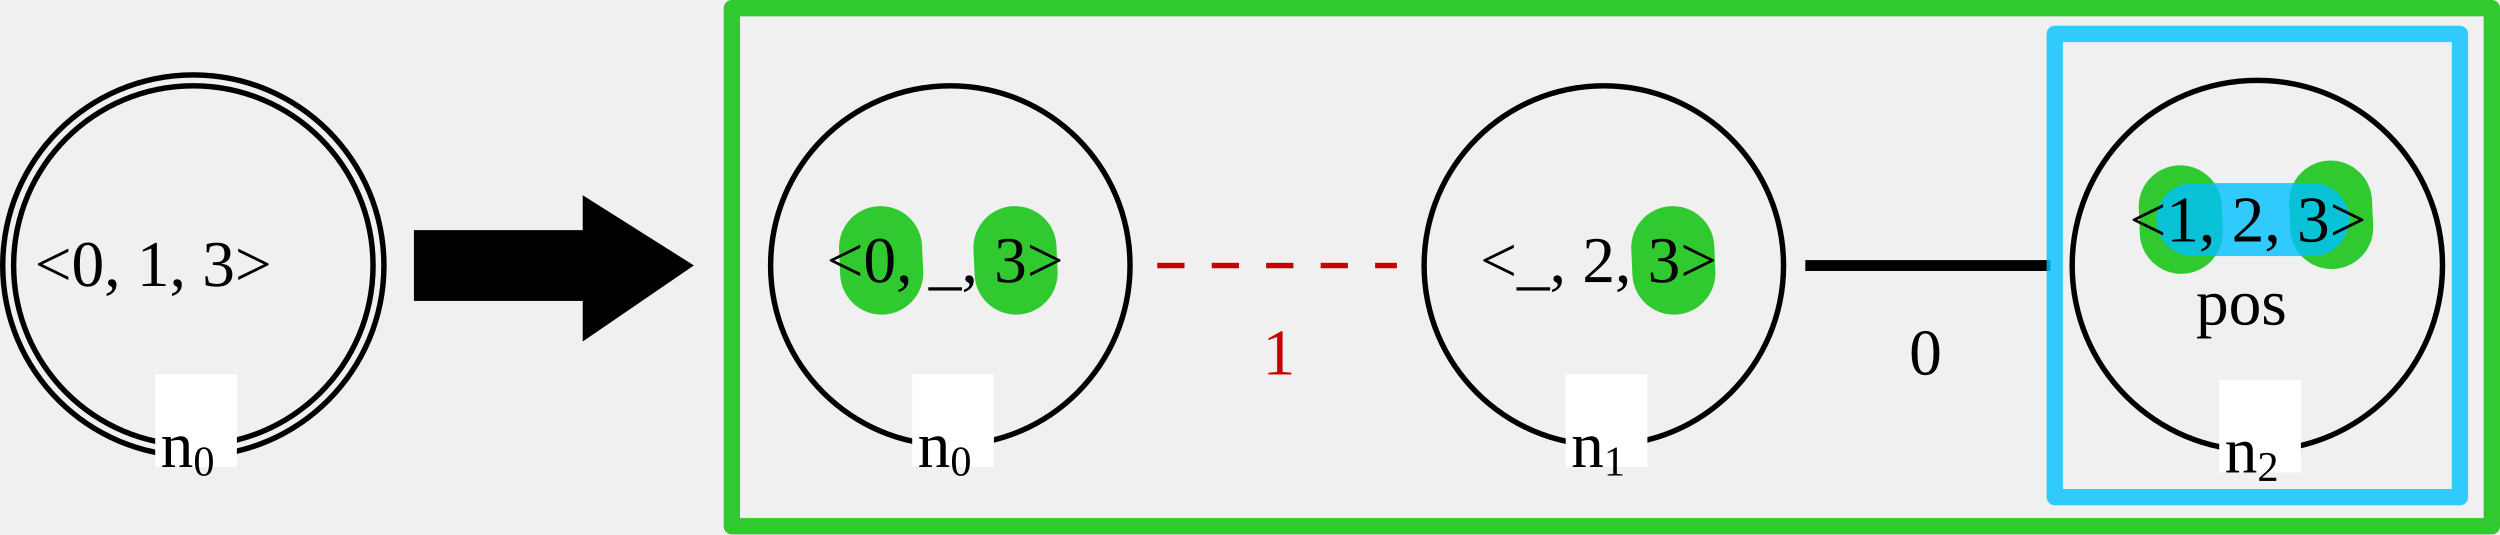
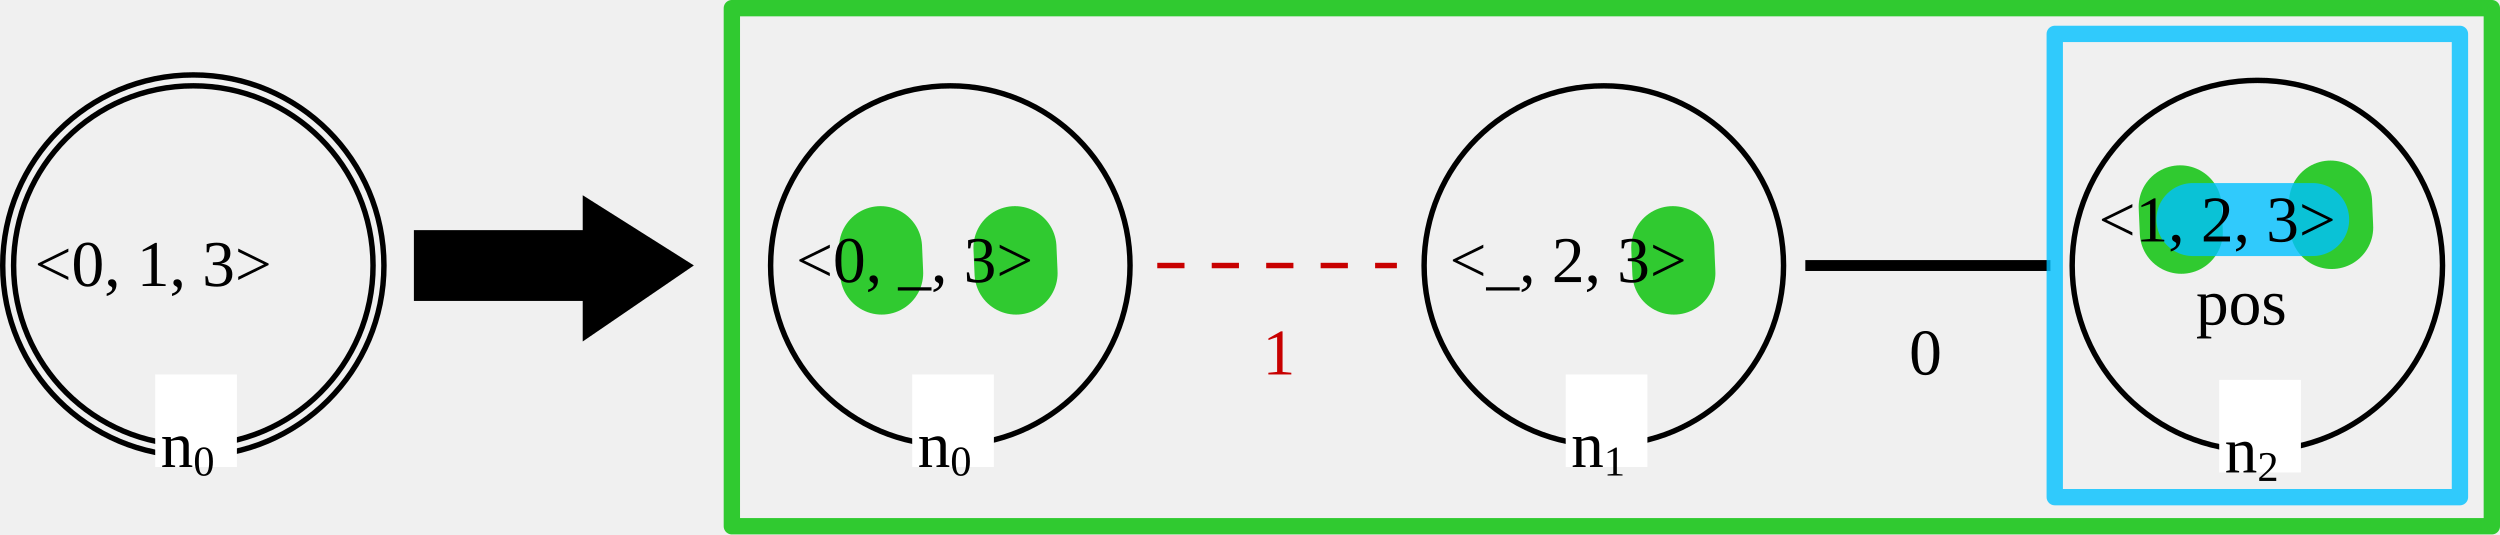
<svg xmlns="http://www.w3.org/2000/svg" version="1.1" font="Noto Sans Regular" font-size="12px" width="459.057" height="98.134" id="svg161">
  <defs id="defs165" />
  <path style="fill:none;fill-opacity:0.698;stroke:#00c000;stroke-width:15.25;stroke-linecap:round;stroke-linejoin:round;stroke-dasharray:none;stroke-opacity:0.8;stop-color:#000000" d="m 161.689,45.475 0.206,4.667" id="path9783-6-7" />
  <path style="fill:none;fill-opacity:0.698;stroke:#00c000;stroke-width:15.25;stroke-linecap:round;stroke-linejoin:round;stroke-dasharray:none;stroke-opacity:0.8;stop-color:#000000" d="m 186.369,45.475 0.206,4.667" id="path9783-6-7-3" />
  <path style="fill:none;fill-opacity:0.698;stroke:#00c000;stroke-width:15.25;stroke-linecap:round;stroke-linejoin:round;stroke-dasharray:none;stroke-opacity:0.8;stop-color:#000000" d="m 307.157,45.475 0.206,4.667" id="path9783-6-7-6" />
  <path style="fill:none;fill-opacity:0.698;stroke:#00c000;stroke-width:15.25;stroke-linecap:round;stroke-linejoin:round;stroke-dasharray:none;stroke-opacity:0.8;stop-color:#000000" d="m 427.945,37.105 0.206,4.667" id="path9783-6-7-1" />
  <path style="fill:none;fill-opacity:0.698;stroke:#00c000;stroke-width:15.25;stroke-linecap:round;stroke-linejoin:round;stroke-dasharray:none;stroke-opacity:0.8;stop-color:#000000" d="m 400.333,37.982 0.206,4.667" id="path9783-6" />
  <path style="opacity:1;mix-blend-mode:normal;fill:none;fill-opacity:0.698;stroke:#00c0ff;stroke-width:13.405;stroke-linecap:round;stroke-linejoin:round;stroke-dasharray:none;stroke-opacity:0.8;stop-color:#000000" d="m 402.667,40.315 h 21.991" id="path9617" />
  <circle id="LGn0_0" cx="35.5" cy="48.757" fill="none" stroke="#000000" stroke-width="1" stroke-linecap="square" style="fill:none;fill-opacity:1" r="33" />
  <circle id="LGn0_1" cx="35.5" cy="48.757" fill="none" stroke="#000000" stroke-width="1" stroke-linecap="square" r="35" />
  <text id="LGn0_2" x="6.364" y="52.513" fill="#000000">&lt;0, 1, 3&gt;</text>
  <rect id="LGn0_3" x="28.5" y="68.757" width="15" height="17" fill="#ffffff" />
  <text id="LGn0_4" x="29.5" y="85.757" fill="#000000">n<tspan style="font-size:65%;baseline-shift:sub" id="tspan3200">0</tspan>
  </text>
  <polygon id="0" points="80,29 111,29 111,23 130,35 111,48 111,41 80,41 " stroke="#000000" stroke-width="1" stroke-linecap="square" fill="#000000" transform="translate(-3.5,13.75717)" />
  <circle id="RGn2_0" cx="414.5" cy="48.757" fill="none" stroke="#000000" stroke-width="1" stroke-linecap="square" style="fill:none;fill-opacity:1" r="34" />
-   <text id="RGn2_1" x="391.01" y="44.34" fill="#000000">&lt;1, 2, 3&gt;</text>
+   <text id="RGn2_1" x="385.364" y="44.34" fill="#000000">&lt;1, 2, 3&gt;</text>
  <text id="RGn2_2" x="403.229" y="59.584" fill="#000000">pos</text>
  <rect id="RGn2_3" x="407.5" y="69.757" width="15" height="17" fill="#ffffff" />
  <text id="RGn2_4" x="408.5" y="86.757" fill="#000000">n<tspan style="font-size:65%;baseline-shift:sub" id="tspan3206">2</tspan>
  </text>
  <circle id="RGn0_5" cx="174.5" cy="48.757" fill="none" stroke="#000000" stroke-width="1" stroke-linecap="square" style="fill:none;fill-opacity:1" r="33" />
-   <text id="RGn0_6" x="151.778" y="51.795" fill="#000000">&lt;0, _, 3&gt;</text>
+   <text id="RGn0_6" x="146.182" y="51.795" fill="#000000">&lt;0, _, 3&gt;</text>
  <rect id="RGn0_7" x="167.5" y="68.757" width="15" height="17" fill="#ffffff" />
  <text id="RGn0_8" x="168.5" y="85.757" fill="#000000">n<tspan style="font-size:65%;baseline-shift:sub" id="tspan3202">0</tspan>
  </text>
  <circle id="RGn1_9" cx="294.5" cy="48.757" fill="none" stroke="#000000" stroke-width="1" stroke-linecap="square" style="fill:none;fill-opacity:1" r="33" />
-   <text id="RGn1_10" x="271.778" y="51.795" fill="#000000">&lt;_, 2, 3&gt;</text>
+   <text id="RGn1_10" x="266.182" y="51.795" fill="#000000">&lt;_, 2, 3&gt;</text>
  <rect id="RGn1_11" x="287.5" y="68.757" width="15" height="17" fill="#ffffff" />
  <text id="RGn1_12" x="288.5" y="85.757" fill="#000000">n<tspan style="font-size:65%;baseline-shift:sub" id="tspan3204">1</tspan>
  </text>
  <line id="RGn0_1_n1_13" x1="212.5" y1="48.757" x2="256.5" y2="48.757" stroke="#c80000" stroke-width="1" stroke-linecap="butt" stroke-dasharray="5" />
  <text id="RGn0_1_n1_14" x="231.836" y="68.757" fill="#c80000">1</text>
  <line id="RGn1_0_n2_15" x1="332.5" y1="48.757" x2="375.5" y2="48.757" stroke="#000000" stroke-width="2" stroke-linecap="square" />
  <text id="RGn1_0_n2_16" x="350.568" y="68.757" fill="#000000">0</text>
  <rect style="opacity:1;fill:none;fill-opacity:0.698;stroke:#00c0ff;stroke-width:3;stroke-linecap:round;stroke-linejoin:round;stroke-dasharray:none;stroke-opacity:0.8;stop-color:#000000" id="rect4207" width="74.401" height="85.06" x="377.3" y="6.227" />
  <rect style="opacity:1;fill:none;fill-opacity:0.698;stroke:#00c000;stroke-width:3;stroke-linecap:round;stroke-linejoin:round;stroke-dasharray:none;stroke-opacity:0.8;stop-color:#000000" id="rect9727" width="323.172" height="95.134" x="134.385" y="1.5" />
</svg>
